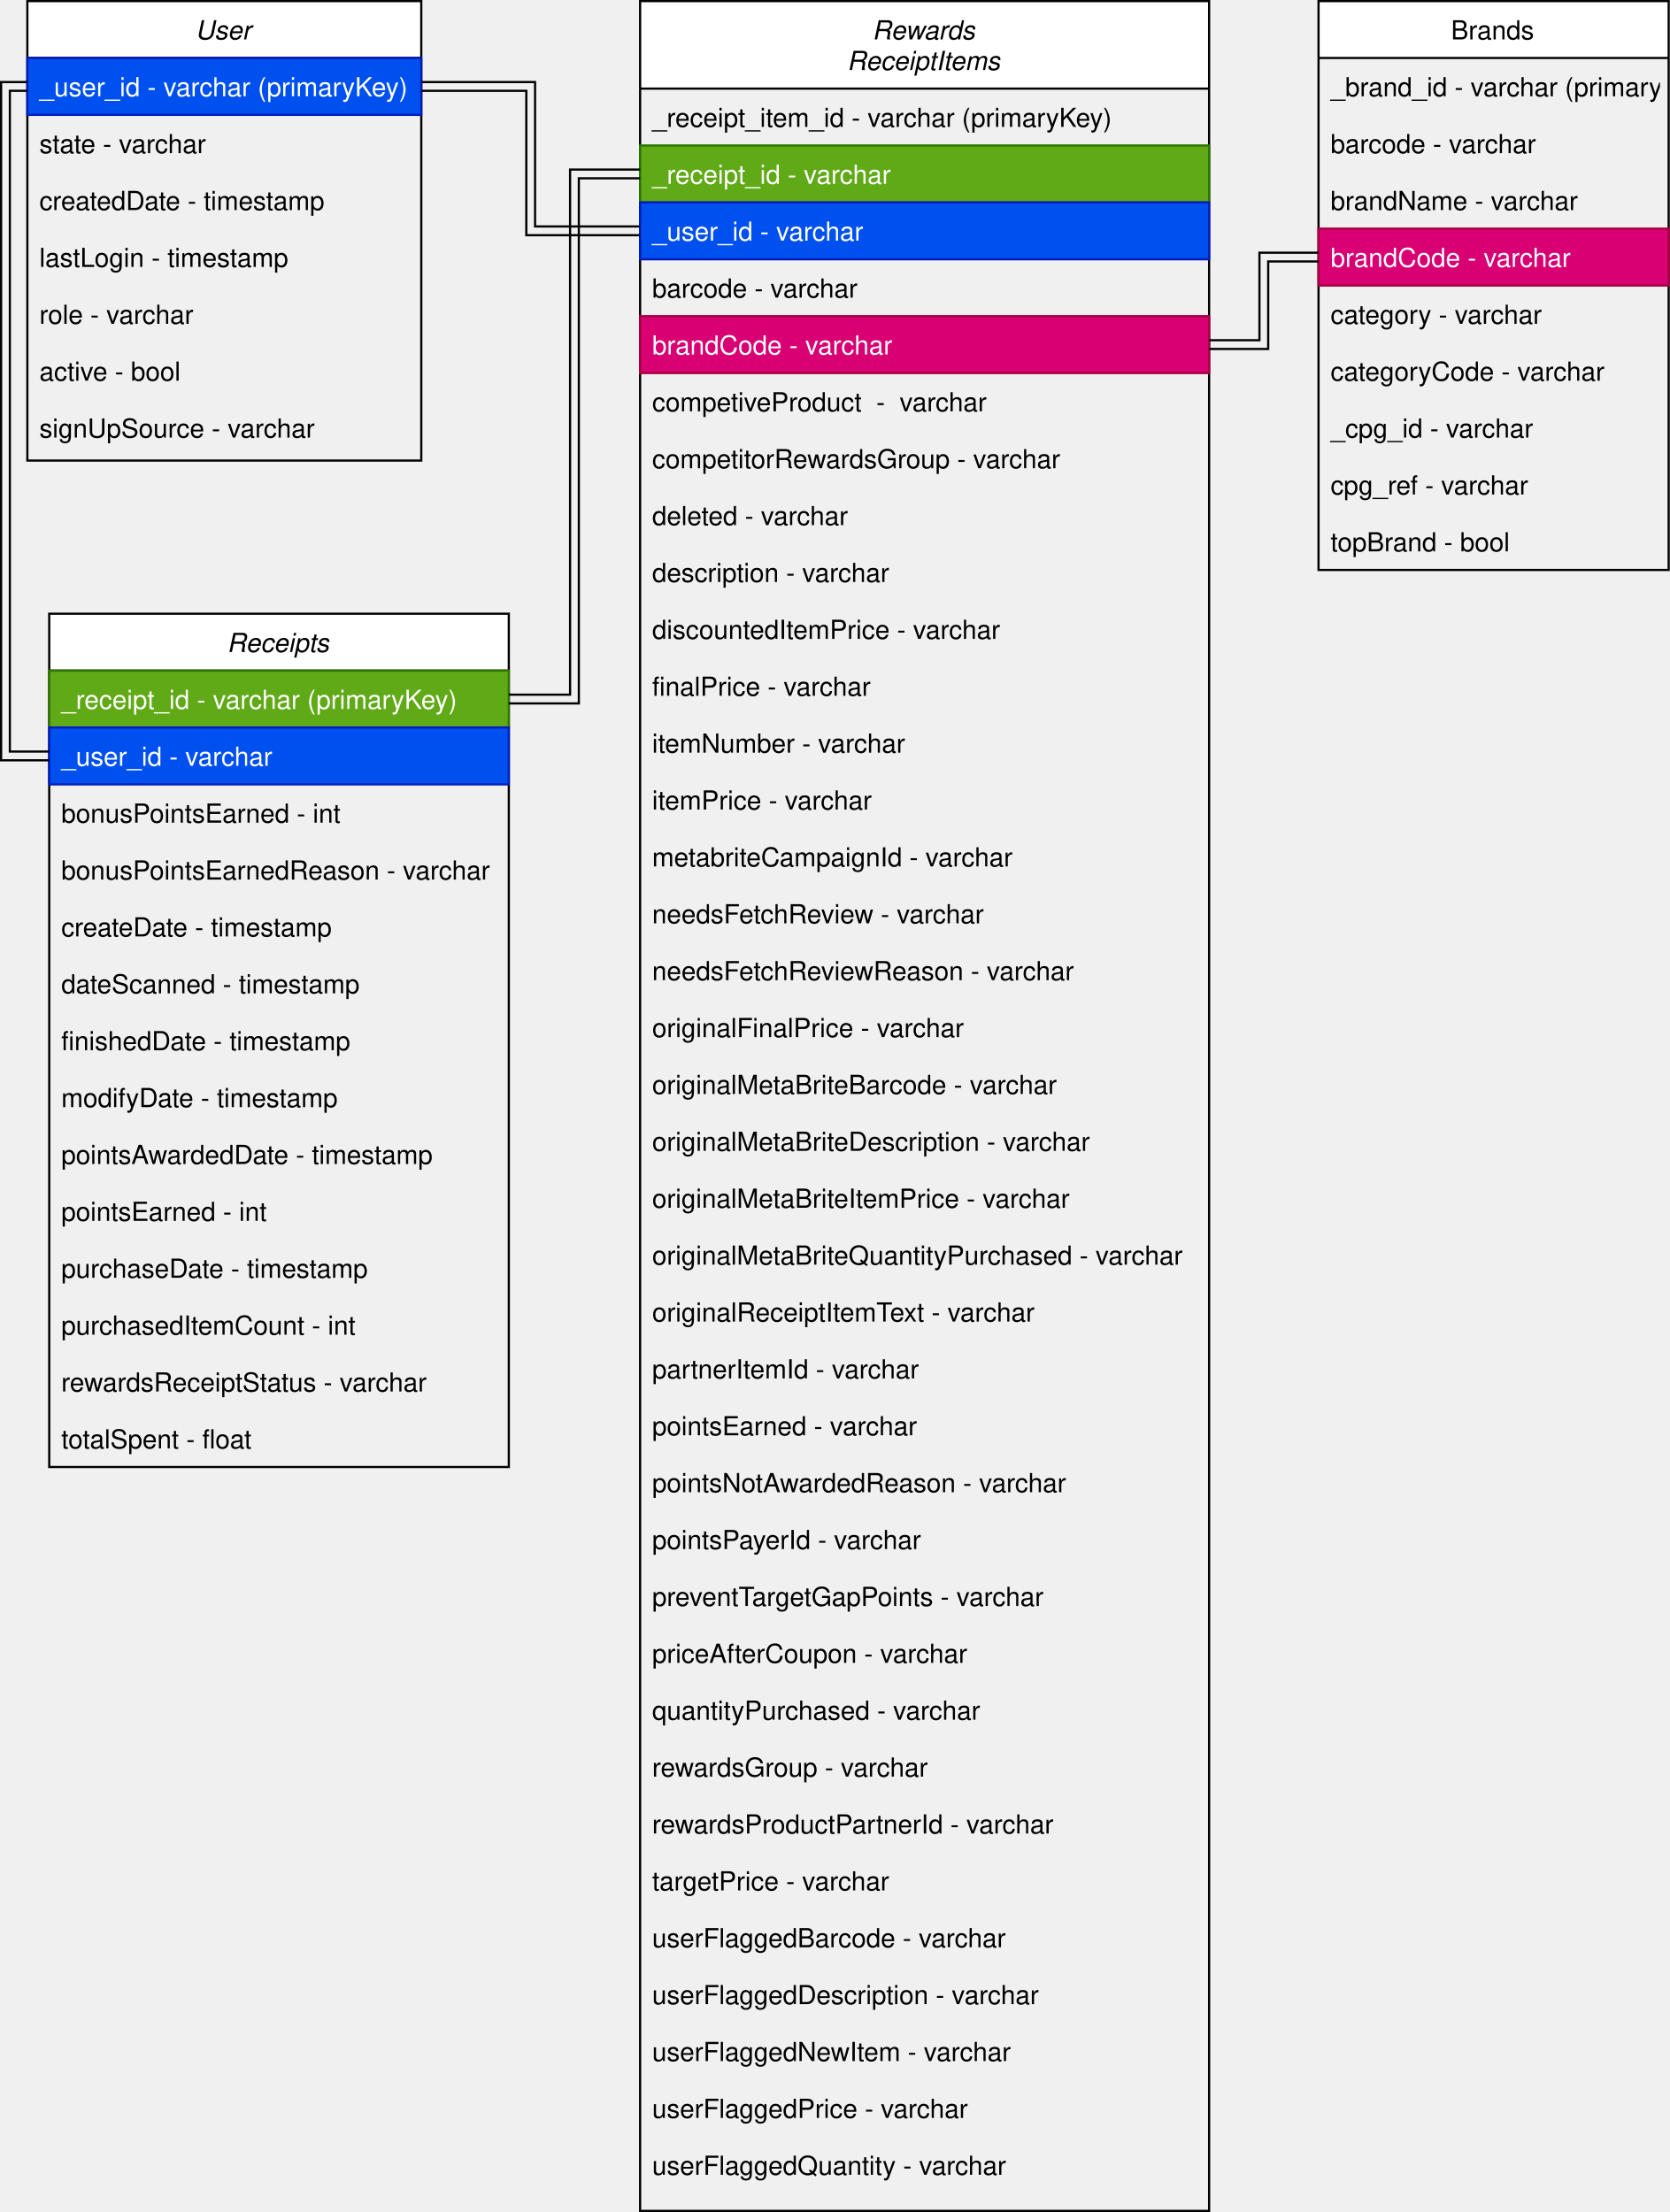
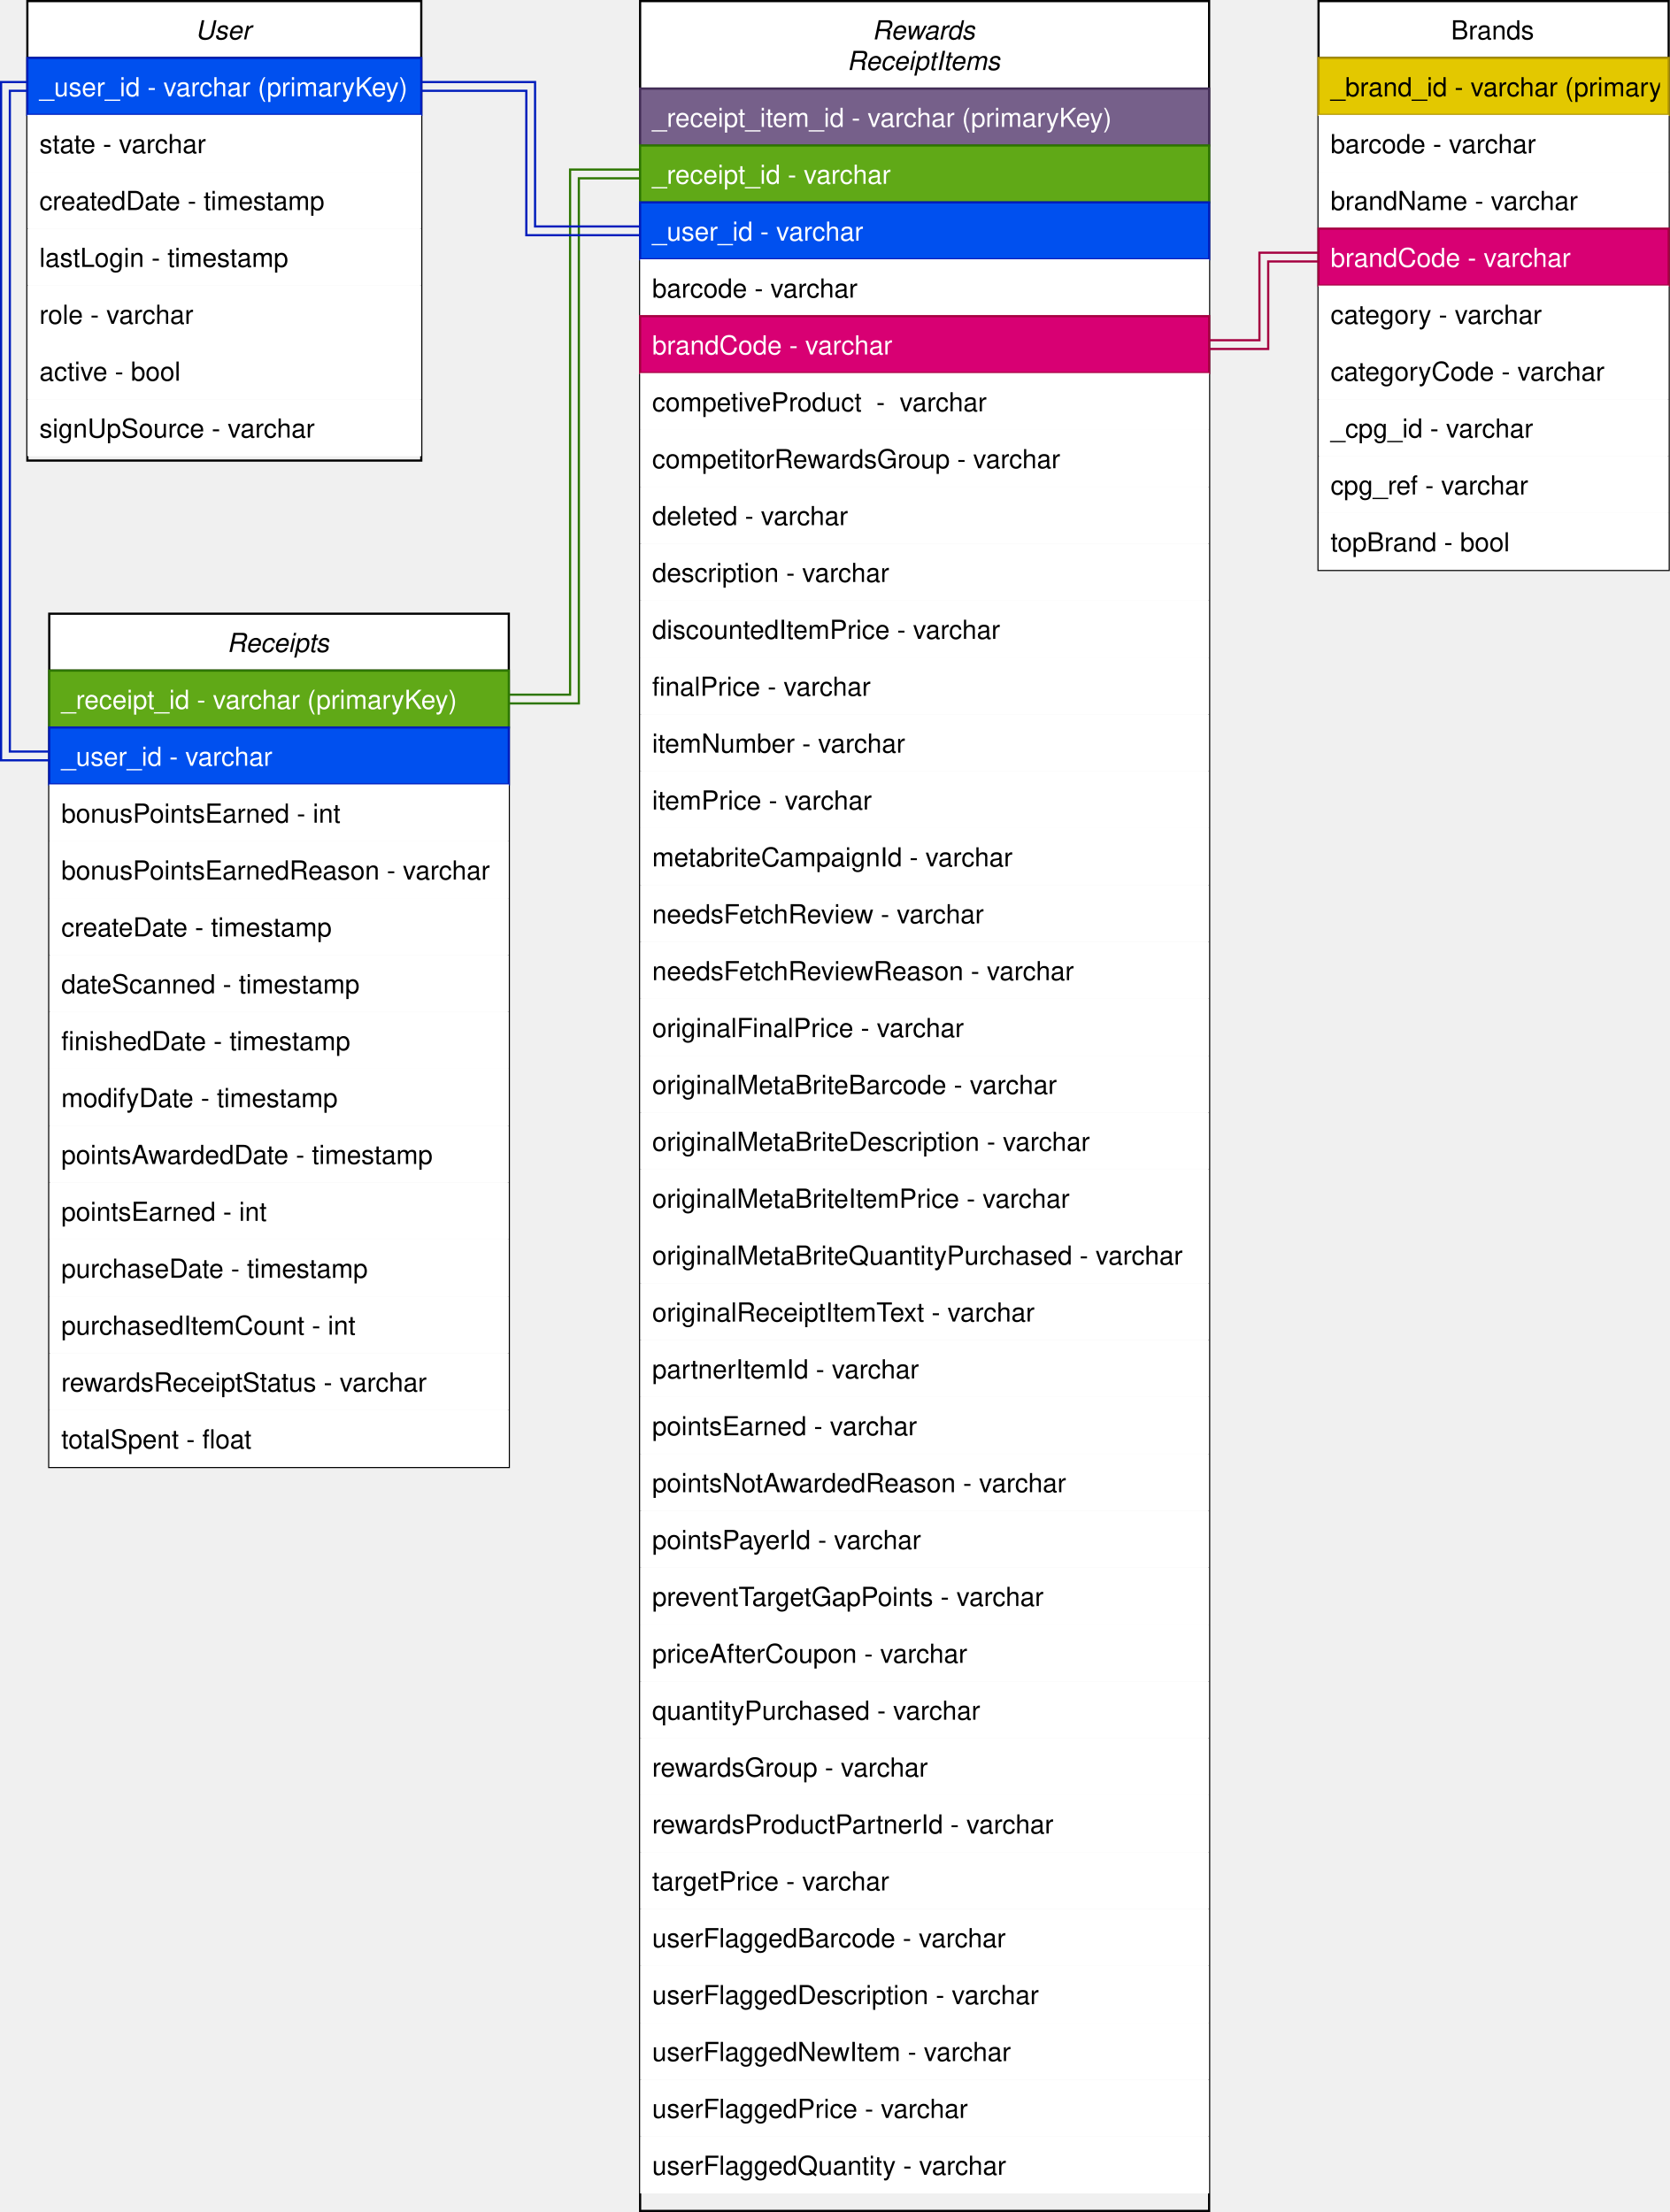
- <svg xmlns="http://www.w3.org/2000/svg" host="65bd71144e" version="1.1" width="763px" height="1011px" viewBox="-0.5 -0.5 763 1011" content="&lt;mxfile&gt;&lt;diagram id=&quot;C5RBs43oDa-KdzZeNtuy&quot; name=&quot;Page-1&quot;&gt;7Z1tc5s6Fsc/jWd2X3SHJz+9jJ0m7b1pJk3a2+6rjgIy1o1AXCHHcT/9SiBsHKkOdhDp2upkpkYIMPr9JY7OOcI9f5o8XVKQzT+RCOKe50RPPf+853nuwHH4f6JkJUscf1CWxBRFsmxTcId+wqqiLF2gCOZbFRkhmKFsuzAkaQpDtlUGKCXL7WozgrevmoEYKgV3IcBq6TcUsXlZOvKGm/IPEMXz6sqO1y/3JKCqLO8kn4OILGtF/vueP6WEsPJT8jSFWLRe1S7fPq6+4auHweUfn/N/wNfJn1+u/3pXnuxin0PWt0Bhyg4+9c+H2cWHv4K/v2c3F5+XzuXZ/R/v5CHOI8AL2V5fc0jl/bJV1Yj5EiUYpHxrMiMpu5N7eBNMAEZxyj+H/LvxI/3JI6QM8fY/kzsYyXhpOEc4ugIrshB3kDMQPlRbkzmh6Cc/LcB8l8sL+G7KpJS8wVaNO3EkL3Z4KYU5r3NTNYu7LroCOZN1QoIxyHJ0X3xhUSUBNEbphDBGkupEZJFGMJJba87FBqPkYa0ccXxDGBKaaA34VJOihHMJSQIZXfEqcu9Aslh3tHJzuRGtO5Jl85pg1xWB7Cjx+szri93yjgXSmDfB+mqe/+xygeZ6A931BtuXA5hjTwGDE9GIeV2C/EPtRjdFhTD3EKmriPTHgqv0Bz/Ic94Ve2g4B1y2zr8yijjg1Z9w9W9FxRwEqykWwxn7pV7zDIQoja+KOufBpuRWNoUoIvzYGS60MkdRBNNCSwwwUMpNCCgjKGVFW/Un/I+36NT5T7/X519oyrfdzTb/E9Upm5KUyw6gQl+Qa3kJhZ4nM4TxlGBCi9vxHafvwJnskrXyWfFvrd2tI9zzyVSr4Z2jw8saXm2L40XRDn6t2S317JCKr6iCDxsMPpfEkWlgx1A1ZwmWH03x7Xvd8dV+Y0+BHlLIqUfnG/QMJbytQJJZ+K3CH466gx8onDFvhivCn9yWslHKrhO8cR9XB3ZKsB3XjUL3m1qbLUBXx3AQMvRYEb7ns0OLt128/Q7tMtVazzmdr9kdWdDQdmOjnEdvbZ+56uA9oaCaFzZwKTjWpdCiS6H/sk9BP8c/yKfgB9uX80ea6w1/E5+CamH+uBdKPTmvQsPBaN2zX+UMaOJROmQwGig07zk9Eh3788YYPN1M3xQ8VzUZiq54DRLL70B+usm6MX7qQ7/gNz3+/vfMJRuNHGfo7+OSPes7TrCHTbi/ErQTelNSGCpKCPljPCbFFzpmIZjDp5uam8I3+iW+E+jL5hDqpt/GBmM1pPsjzGKNWWvxvWJWbQrfWO2BHB6FM0vvwFmI06UlpPo2eZMXHpBj9m6ag+d3aLtoXAK3MIQoY429VzYhpkXv1XDbm+SNVUNo/bSra8EfH5P3yu2rz3NayvLkXFXPZlsDB4zd4T6zLe98KDIadZpd9/7X+Le0emwlZqbaBb/KgTpu5q0mPe3PXOMWM8bc1Tg1SbrIb4rGfQ9oCiv4otWODXwbuDReMHO4VN+HguuW3x8pM1imXu/saDttG+x0fitz8DSejyKx7CTyylrBpfFTmcOlPg4jDuouBOlmULS89nVKmTNfVKfUDKUon59I4mYrwDRuKHPA1JBcQiI0W1lcr/A7mcOl+p3K5jhbAhrZTvYqh5M5amrcNLO2ffPpd4cGh6d6YbKFsN1zayE2Bjbq0uJQZ2MVsOgjg8mULES/sj1sBzC/Cmd0Akz1dlAonl65dMLf8bZa5Efu7WoFm9+h5eGrlj0jIiyRwXX/4u0HbA/Tohp0aG74qk1/W/awnji974oGkp1NDJG/VdSryJE6hajX8zCUJmfb00VAXeewheC/adjLV2c0m7AXF+fJxb5UvfnNtSXZatb4a7XUymijTm52xC2PDJbJQOX+2Acau9sYds26ChuofG2gcn/mY43pboy5Ojk+1dUX+4NyXY21boyUJqRsM/Vfnal/APVAY/gbo67JyidJBsWi6xtKokXIynB0bx2YPmIhtIJv2KUlpYlNl/gYoXIGd8nnLtmR9+BWwI27tIU0UWqIIVu79i2pHd5ir0MLJlC9WBHMQ8onK4ikltbLtIIOrZhAdWRFKA+FR7907t9QdPRvmmiF2rBDKyRQPTozlAJsYTX0FTsd2hyB6r0RXrfrRXIvXg9qYb0ES5ccbgyW6nNBdhRszkqX1G2Mleor4ecA95QTm4IkA7zFP1r7sAE1XW63MWrqDDqFMMovIAvnt/ARwaVF9iKyQJfRbQyZOmt+jqyWjW/B7QSny+02Ba6vPs0IRbEwFS829mLhpbLcXuCmy/E2xk217ytun/gTbiKecBMZFrD0mtDTJXwbo6cOlwq985pLxBJsQLCvywE3RlC1URSCG+eI5deEny4b3Ngr7FQfpMLv8wKkDLHVTZXKajk24qhLFTfWD1Wvf8Wxllz3RWCx8JrA06WNG+uEqhHDvz1LIRXQPtr+1izhSJc4bgyZGg3YWkVjiTUhpssZN0ZMs5imaI5rwuSCNTk1t+yasNMlkRtjp87Oy+a4ASs+SNru1gyZ7l1GxpBplhlS+Mi//hdAY8guQVa+o8Kya8Ju6HZpj2iWsYn529mMQToli8wOkg2pVeHnTqipaZb/2JnbQdgGXdol6syN1tPrLLEmxMYdWiN91faXxGRe642cvNnu1gjeyOvSUaKOkqwwSKyHsjmwoMs8E3V8FEt7LjCIYxjZ2M4+3IYdmiN9db5d42ajOvuyG3dpk6hxuRq7a7gUfknLrQm3sdelZaJGc2rc7BOuObV+hybJcCe1KvpmwTUCN+zQNBmOFQYwimH1hgp+q3MSkxTg95tS8YaHTOzFKH3oPX/9w9+LJKsO5xWpQCV/wlG8/gE+IfZdVhWf/ys+89Ytt86farvOV3IDg3uIJyB8iItLVWsLIzgDCyyafXvN4aZcrFG8AAnC4kwfIH6EQkdyh3xBhuv2thczbg6HaXRGaSGeEIM8R6EW8a73V+Tlj3eW2KU/sTTWpTwkQ9HoO8VBIQbFj71uKr3yJ2uC/wPyvI3p6nt1ArFRO0psbg4rto5MMb5GMdV77d9AMf03Uox7iGKck1SM/vdDNONO8GYqGh6goraGkT1FobzYqC5l85CqHy8wDolvUkJY/aVDFGTzTySCosb/AA==&lt;/diagram&gt;&lt;/mxfile&gt;">
+ <svg xmlns="http://www.w3.org/2000/svg" host="65bd71144e" version="1.1" width="763px" height="1011px" viewBox="-0.5 -0.5 763 1011" content="&lt;mxfile&gt;&lt;diagram id=&quot;C5RBs43oDa-KdzZeNtuy&quot; name=&quot;Page-1&quot;&gt;7Z1dc5s4G4Z/jWd2D/oOGGPsw9hu0u6mmTRpt32POgrItjaAWCHHcX/9SiAwjpTUBkS8sTqZjhGf1nVLPLr14Z4zjR4vCEiWn3AAw17fCh57zqzX77uux/7nCZs8wRuO8oQFQUGeZG8TbtFPKBItkbpCAUx3DqQYhxQlu4k+jmPo0500QAhe7x42x+HuXROwgFLCrQ9COfUbCugyTx31vW36B4gWy+LOVt/N90SgOFh8k3QJAryuJDnve86UYEzzT9HjFIY874p8+fZx8y28vB9e/PE5/Qd8nfz55eqvd/nFzg85pfwKBMa09qV/3s/PP/w1+Pt7cn3+eW1dnN398U6cYj2AcCXy62sKifi+dFNkYrpGUQhitjWZ45jeij0sCyYgRIuYffbZs7EznckDJBSx/D8TOyhOWKq/RGFwCTZ4xb9BSoF/X2xNlpign+yyIGS7bJbAdhMqpNQf7hxxy89kyRZLJTBlx1wX2WKXSZcgpeIYH4chSFJ0lz0wPyQCZIHiCaYUR8WF8CoOYCC2Ss7ZBiX4vlQOP39PGAIazw34WJGigHMBcQQp2bBDxN6hYLHZLT/rrWjtkUhbVgRbHghEQVmUVy5vdsMKFogXLAvKu/WdJ7cbKO43VN1vuHs7EDLsMaBwwjMxrUqQfah80W1SJswDRGpLIv2xYir9wU7qW++yPcRfAiZb67eEIAZ48yfc/C6pmIGgFcWGcE6f1WuaAB/Fi8vsmNlgm3IjsoInYXbuPMy0skRBAONMSxRQkMuNCyjBKKZZXrkT9sdydGr9z+257IGmbNvebrM/fjihUxwz2QGU6QsyLa8h1/NkjsJwikNMsq/jWJZrwbkokpX0efav1O7OGfZsMlVq+MXa4dca3uyK45eiHT6v2R31vCAVR1IFqzYofCqJN6aBF6qqJY1C8bGqlADOwSos9FNU3SkOeUZqU4Lb704JyifuS/LwCWT6CGZbkVAUsVwFUWJk8koy8UbdyWQgKSJkGXaJWTRg9HAkerCtwSvXG/JrheDQvFWORB7OvlFxC/KQ3yDAp+ih0MIda8UaIbyWENwOI025/ZEyjl+TW7wivqkajkQRo9eOOG351TEhoGgT72GnWMZOadFOcX/tp6j9jVp+ijPYvZ0zUtzPOxI/RY6Ef9xxpZ66owIdf2RZsqNiZf9UjsrEGrvZnj2rtbKOaGSp7OPL1anWhpIu7pgOcPDW33Hqt5c2pCpvRBdSWw5esqJ+BSJDtVWqKitDG1U51MioTk+rrLIKOGAVtufIVfbzJvgZq7AHWqtspYmhSwqepASfBQ8LnD3QqQihg+KttB50QR09C/XESngXYFVWgraKW+5w/+EnC0XgbaA2gqpyA3RBHcullSElcG6YttoSsrqMsGT3l4HI/Jy37P92jdTpMFJS2B430IcooXs7dCc54KmJt9uOl+ftemv9sRyKlW/Wqmqc8Vvy8mxXjh1ILuBTN+6GFhjb3iGtwP7MGz5j3JX1RBOPTqnHVnol5WjjudFwb5t5q8PfDmeuMPG0MbcVxiyOV+l1lrnvAYlhAZ/n2lsGf+gL6HCwCh9PH1jZvZHA3rCcwPkIpWm/d3YSxVs/ZZVHpw+zws/JBiOexFjEjsEqfDp9YOWXccCQ3vog3lbJhmxLZBVGnb4wSzbq5ihG6fJEBhB3jFZh1+lDK3eJRjhA840B2zpYlWenD6zs2eUZd7YGJDAFVwdfhYGnj6/c652YFpAGqMMOQ6i+7GolK97CSU10rAHtqMsYSm7dFmiDjxRGU7ziZdWU2lbQOkWXVSdoZUeKQP6WTUWXyi3L1VV6Qo5kB4CdDmMpR27/UMy7oxJYllmW08CU2oZQhx0GUI7c8rnJS22PX96xeVaKAswr6KPqF83G7B1Tv6iMv53ezqfdj4qZC31VH7lt1VsK4ki7Ox25Nbft7mTiPPU+T284tEagd0D/18Dpz1xPqVxnf5UKlSjWC1GqspV6S274vdDz/baxt9rVfTj2oaL9oA27Yp6S6epu2tV9OPOxomGhjblsB5g5SM3w2bai3aCNn2KogpmZ0nhmSg3qA0XDQht1xSwUHCWQL5dwTXCw8mk+eKFXDmM4ESG0XJS9LqMuxaiFHCrFRLQbL1iLKTmhct0yznGX0ZRirAIMIS07Tgy/Q/mVPY5d8BvIjlwAU5+wRhDCsWFYl+Ggw+hoIBtwAUp93g+Sd4lcE/TmV5TRyNLrMOYZyP7UHMUgNAibIGQt1w4Ryr4SdxavVtEdXwTZIKyHUDUdQhtC2SNCph5tSlA1uUEbQdnxYdcAd4RxnIIoAYzDRxOj1mapms+gjaXsA8QQBuk5pP7yBj4guDYga4IcqGYsaAMpt/2fgqzMSzE4a+BUzVPQhdOV35KYoAUPV8+3MWvmyxmatWiq5iZooym3PAqan9ibc8LfnBPRaWKY1meqmpSgjalc4UpMZxW7x3CtzdVVzUnQxlWOiCSuW+PHUK1PVTUTQdtCmbIXK1H9vAIxRXRzXQx5NnQb0FVNSdBWZuWekoJuZXDkFw7LIK2PVDUVQVuBlUMm9vQ0hoSj/GjKZpMhYaqJB9pAyj0oO3PADMf6HFXzC7RxVEz7yjLpClMxXVMYDIZofaKqyQXaiMoeQ55J12DDqllTNJuAVK14pg2kYpotgQ/s8b8AsoD0AiT5+jSGaH2int1l9KOYiMnbm2dzCskUrxJTzTZiWQwF6ISlPMD2H9PSbBHmsMsoSG5pkurASsOxPsdxh7GPK7dKBEcx+vlaNDZN0WyAdNTv0gSS61mahT/GqW2KcdDl+CC5huVTyM5DsFjAwPSSNafpdRj8uLJrUKFp+sfaITruMgKS+z0rRK/gmvuzhmaTyZtdxkFyv1iFpnlzNmXpdhgAeS+yLHo3Dc4GOL0OAyFvLJGBwQIWK7iwDFjiBY5B+H6byldASfjeEMX3vafLo/y9ipJySRxGngMUPwnMl0eBj4h+F4fyz//nn1me51uzx8qu2UZshOAOhhPg3y+yWymW4cExPQcRCvkZH2D4ALmKxA6xUIxt93Yn3W5Ph3FwRkgmHT8EaYr8J4Cr83YPmZ/70sovaf4z0bkghLeaNyWEcARdjuNF2RAYguwHyLcHNfyZscF/QBMsj8nme3EBvlE5i29uT8u2jklL5WIdhyzKsa+WHIWWit8IeQUtua+kJbuOlqz/npbKRUAOWexjXy2pf89JUVcNXk1fXg19tVX1HCgXaRmxqsiPEWvxozLasbJNgjGtLgpGQLL8hAPIj/gX&lt;/diagram&gt;&lt;/mxfile&gt;">
  <defs>
    <clipPath id="mx-clip-16-31-172-26-0">
      <rect x="16" y="31" width="172" height="26" />
    </clipPath>
    <clipPath id="mx-clip-16-57-172-26-0">
      <rect x="16" y="57" width="172" height="26" />
    </clipPath>
    <clipPath id="mx-clip-16-83-172-26-0">
      <rect x="16" y="83" width="172" height="26" />
    </clipPath>
    <clipPath id="mx-clip-16-109-172-26-0">
      <rect x="16" y="109" width="172" height="26" />
    </clipPath>
    <clipPath id="mx-clip-16-135-172-26-0">
      <rect x="16" y="135" width="172" height="26" />
    </clipPath>
    <clipPath id="mx-clip-16-161-172-26-0">
      <rect x="16" y="161" width="172" height="26" />
    </clipPath>
    <clipPath id="mx-clip-16-187-172-26-0">
      <rect x="16" y="187" width="172" height="26" />
    </clipPath>
    <clipPath id="mx-clip-606-31-152-26-0">
      <rect x="606" y="31" width="152" height="26" />
    </clipPath>
    <clipPath id="mx-clip-606-57-152-26-0">
      <rect x="606" y="57" width="152" height="26" />
    </clipPath>
    <clipPath id="mx-clip-606-83-152-26-0">
      <rect x="606" y="83" width="152" height="26" />
    </clipPath>
    <clipPath id="mx-clip-606-109-152-26-0">
      <rect x="606" y="109" width="152" height="26" />
    </clipPath>
    <clipPath id="mx-clip-606-135-152-26-0">
      <rect x="606" y="135" width="152" height="26" />
    </clipPath>
    <clipPath id="mx-clip-606-161-152-26-0">
      <rect x="606" y="161" width="152" height="26" />
    </clipPath>
    <clipPath id="mx-clip-606-187-152-26-0">
      <rect x="606" y="187" width="152" height="26" />
    </clipPath>
    <clipPath id="mx-clip-606-213-152-26-0">
      <rect x="606" y="213" width="152" height="26" />
    </clipPath>
    <clipPath id="mx-clip-606-239-152-26-0">
      <rect x="606" y="239" width="152" height="26" />
    </clipPath>
    <clipPath id="mx-clip-26-311-202-26-0">
      <rect x="26" y="311" width="202" height="26" />
    </clipPath>
    <clipPath id="mx-clip-26-337-202-26-0">
      <rect x="26" y="337" width="202" height="26" />
    </clipPath>
    <clipPath id="mx-clip-26-363-202-26-0">
      <rect x="26" y="363" width="202" height="26" />
    </clipPath>
    <clipPath id="mx-clip-26-389-202-26-0">
      <rect x="26" y="389" width="202" height="26" />
    </clipPath>
    <clipPath id="mx-clip-26-415-202-26-0">
      <rect x="26" y="415" width="202" height="26" />
    </clipPath>
    <clipPath id="mx-clip-26-441-202-26-0">
      <rect x="26" y="441" width="202" height="26" />
    </clipPath>
    <clipPath id="mx-clip-26-467-202-26-0">
      <rect x="26" y="467" width="202" height="26" />
    </clipPath>
    <clipPath id="mx-clip-26-493-202-26-0">
      <rect x="26" y="493" width="202" height="26" />
    </clipPath>
    <clipPath id="mx-clip-26-519-202-26-0">
      <rect x="26" y="519" width="202" height="26" />
    </clipPath>
    <clipPath id="mx-clip-26-545-202-26-0">
      <rect x="26" y="545" width="202" height="26" />
    </clipPath>
    <clipPath id="mx-clip-26-571-202-26-0">
      <rect x="26" y="571" width="202" height="26" />
    </clipPath>
    <clipPath id="mx-clip-26-597-202-26-0">
      <rect x="26" y="597" width="202" height="26" />
    </clipPath>
    <clipPath id="mx-clip-26-623-202-26-0">
      <rect x="26" y="623" width="202" height="26" />
    </clipPath>
    <clipPath id="mx-clip-26-649-202-26-0">
      <rect x="26" y="649" width="202" height="26" />
    </clipPath>
    <clipPath id="mx-clip-296-45-252-26-0">
      <rect x="296" y="45" width="252" height="26" />
    </clipPath>
    <clipPath id="mx-clip-296-71-252-26-0">
      <rect x="296" y="71" width="252" height="26" />
    </clipPath>
    <clipPath id="mx-clip-296-97-252-26-0">
      <rect x="296" y="97" width="252" height="26" />
    </clipPath>
    <clipPath id="mx-clip-296-123-252-26-0">
      <rect x="296" y="123" width="252" height="26" />
    </clipPath>
    <clipPath id="mx-clip-296-149-252-26-0">
      <rect x="296" y="149" width="252" height="26" />
    </clipPath>
    <clipPath id="mx-clip-296-175-252-26-0">
      <rect x="296" y="175" width="252" height="26" />
    </clipPath>
    <clipPath id="mx-clip-296-201-252-26-0">
      <rect x="296" y="201" width="252" height="26" />
    </clipPath>
    <clipPath id="mx-clip-296-227-252-26-0">
      <rect x="296" y="227" width="252" height="26" />
    </clipPath>
    <clipPath id="mx-clip-296-253-252-26-0">
      <rect x="296" y="253" width="252" height="26" />
    </clipPath>
    <clipPath id="mx-clip-296-279-252-26-0">
      <rect x="296" y="279" width="252" height="26" />
    </clipPath>
    <clipPath id="mx-clip-296-305-252-26-0">
      <rect x="296" y="305" width="252" height="26" />
    </clipPath>
    <clipPath id="mx-clip-296-331-252-26-0">
      <rect x="296" y="331" width="252" height="26" />
    </clipPath>
    <clipPath id="mx-clip-296-357-252-26-0">
      <rect x="296" y="357" width="252" height="26" />
    </clipPath>
    <clipPath id="mx-clip-296-383-252-26-0">
      <rect x="296" y="383" width="252" height="26" />
    </clipPath>
    <clipPath id="mx-clip-296-409-252-26-0">
      <rect x="296" y="409" width="252" height="26" />
    </clipPath>
    <clipPath id="mx-clip-296-435-252-26-0">
      <rect x="296" y="435" width="252" height="26" />
    </clipPath>
    <clipPath id="mx-clip-296-461-252-26-0">
      <rect x="296" y="461" width="252" height="26" />
    </clipPath>
    <clipPath id="mx-clip-296-487-252-26-0">
      <rect x="296" y="487" width="252" height="26" />
    </clipPath>
    <clipPath id="mx-clip-296-513-252-26-0">
      <rect x="296" y="513" width="252" height="26" />
    </clipPath>
    <clipPath id="mx-clip-296-539-252-26-0">
      <rect x="296" y="539" width="252" height="26" />
    </clipPath>
    <clipPath id="mx-clip-296-565-252-26-0">
      <rect x="296" y="565" width="252" height="26" />
    </clipPath>
    <clipPath id="mx-clip-296-591-252-26-0">
      <rect x="296" y="591" width="252" height="26" />
    </clipPath>
    <clipPath id="mx-clip-296-617-252-26-0">
      <rect x="296" y="617" width="252" height="26" />
    </clipPath>
    <clipPath id="mx-clip-296-643-252-26-0">
      <rect x="296" y="643" width="252" height="26" />
    </clipPath>
    <clipPath id="mx-clip-296-669-252-26-0">
      <rect x="296" y="669" width="252" height="26" />
    </clipPath>
    <clipPath id="mx-clip-296-695-252-26-0">
      <rect x="296" y="695" width="252" height="26" />
    </clipPath>
    <clipPath id="mx-clip-296-721-252-26-0">
      <rect x="296" y="721" width="252" height="26" />
    </clipPath>
    <clipPath id="mx-clip-296-747-252-26-0">
      <rect x="296" y="747" width="252" height="26" />
    </clipPath>
    <clipPath id="mx-clip-296-773-252-26-0">
      <rect x="296" y="773" width="252" height="26" />
    </clipPath>
    <clipPath id="mx-clip-296-799-252-26-0">
      <rect x="296" y="799" width="252" height="26" />
    </clipPath>
    <clipPath id="mx-clip-296-825-252-26-0">
      <rect x="296" y="825" width="252" height="26" />
    </clipPath>
    <clipPath id="mx-clip-296-851-252-26-0">
      <rect x="296" y="851" width="252" height="26" />
    </clipPath>
    <clipPath id="mx-clip-296-877-252-26-0">
      <rect x="296" y="877" width="252" height="26" />
    </clipPath>
    <clipPath id="mx-clip-296-903-252-26-0">
      <rect x="296" y="903" width="252" height="26" />
    </clipPath>
    <clipPath id="mx-clip-296-929-252-26-0">
      <rect x="296" y="929" width="252" height="26" />
    </clipPath>
    <clipPath id="mx-clip-296-955-252-26-0">
      <rect x="296" y="955" width="252" height="26" />
    </clipPath>
    <clipPath id="mx-clip-296-981-252-26-0">
      <rect x="296" y="981" width="252" height="26" />
    </clipPath>
  </defs>
  <g>
    <path d="M 12 26 L 12 0 L 192 0 L 192 26" fill="rgb(255, 255, 255)" stroke="rgb(0, 0, 0)" stroke-miterlimit="10" pointer-events="all" />
    <path d="M 12 26 L 12 210 L 192 210 L 192 26" fill="none" stroke="rgb(0, 0, 0)" stroke-miterlimit="10" pointer-events="none" />
    <path d="M 12 26 L 192 26" fill="none" stroke="rgb(0, 0, 0)" stroke-miterlimit="10" pointer-events="none" />
    <g fill="rgb(0, 0, 0)" font-family="Helvetica" font-style="italic" pointer-events="none" text-anchor="middle" font-size="12px">
      <text x="101.5" y="17.5">
                User
            </text>
    </g>
    <rect x="12" y="26" width="180" height="26" fill="#0050ef" stroke="#001dbc" pointer-events="none" />
    <g fill="#ffffff" font-family="Helvetica" pointer-events="none" clip-path="url(#mx-clip-16-31-172-26-0)" font-size="12px">
      <text x="17.5" y="43.5">
                _user_id - varchar (primaryKey)
            </text>
    </g>
+     <rect x="12" y="52" width="180" height="26" fill="rgb(255, 255, 255)" stroke="none" pointer-events="none" />
    <g fill="rgb(0, 0, 0)" font-family="Helvetica" pointer-events="none" clip-path="url(#mx-clip-16-57-172-26-0)" font-size="12px">
      <text x="17.5" y="69.5">
                state - varchar
            </text>
    </g>
+     <rect x="12" y="78" width="180" height="26" fill="rgb(255, 255, 255)" stroke="none" pointer-events="none" />
    <g fill="rgb(0, 0, 0)" font-family="Helvetica" pointer-events="none" clip-path="url(#mx-clip-16-83-172-26-0)" font-size="12px">
      <text x="17.5" y="95.5">
                createdDate - timestamp
            </text>
    </g>
+     <rect x="12" y="104" width="180" height="26" fill="rgb(255, 255, 255)" stroke="none" pointer-events="none" />
    <g fill="rgb(0, 0, 0)" font-family="Helvetica" pointer-events="none" clip-path="url(#mx-clip-16-109-172-26-0)" font-size="12px">
      <text x="17.5" y="121.5">
                lastLogin - timestamp
            </text>
    </g>
+     <rect x="12" y="130" width="180" height="26" fill="rgb(255, 255, 255)" stroke="none" pointer-events="none" />
    <g fill="rgb(0, 0, 0)" font-family="Helvetica" pointer-events="none" clip-path="url(#mx-clip-16-135-172-26-0)" font-size="12px">
      <text x="17.5" y="147.5">
                role - varchar
            </text>
    </g>
+     <rect x="12" y="156" width="180" height="26" fill="rgb(255, 255, 255)" stroke="none" pointer-events="none" />
    <g fill="rgb(0, 0, 0)" font-family="Helvetica" pointer-events="none" clip-path="url(#mx-clip-16-161-172-26-0)" font-size="12px">
      <text x="17.5" y="173.5">
                active - bool
            </text>
    </g>
+     <rect x="12" y="182" width="180" height="26" fill="rgb(255, 255, 255)" stroke="none" pointer-events="none" />
    <g fill="rgb(0, 0, 0)" font-family="Helvetica" pointer-events="none" clip-path="url(#mx-clip-16-187-172-26-0)" font-size="12px">
      <text x="17.5" y="199.5">
                signUpSource - varchar
            </text>
    </g>
    <path d="M 602 26 L 602 0 L 762 0 L 762 26" fill="rgb(255, 255, 255)" stroke="rgb(0, 0, 0)" stroke-miterlimit="10" pointer-events="none" />
    <path d="M 602 26 L 602 260 L 762 260 L 762 26" fill="none" stroke="rgb(0, 0, 0)" stroke-miterlimit="10" pointer-events="none" />
    <path d="M 602 26 L 762 26" fill="none" stroke="rgb(0, 0, 0)" stroke-miterlimit="10" pointer-events="none" />
    <g fill="rgb(0, 0, 0)" font-family="Helvetica" pointer-events="none" text-anchor="middle" font-size="12px">
      <text x="681.5" y="17.5">
                Brands
            </text>
    </g>
-     <g fill="rgb(0, 0, 0)" font-family="Helvetica" pointer-events="none" clip-path="url(#mx-clip-606-31-152-26-0)" font-size="12px">
+     <rect x="602" y="26" width="160" height="26" fill="#e3c800" stroke="#b09500" pointer-events="none" />
+     <g fill="#000000" font-family="Helvetica" pointer-events="none" clip-path="url(#mx-clip-606-31-152-26-0)" font-size="12px">
      <text x="607.5" y="43.5">
                _brand_id - varchar (primaryKey)
            </text>
    </g>
+     <rect x="602" y="52" width="160" height="26" fill="rgb(255, 255, 255)" stroke="none" pointer-events="none" />
    <g fill="rgb(0, 0, 0)" font-family="Helvetica" pointer-events="none" clip-path="url(#mx-clip-606-57-152-26-0)" font-size="12px">
      <text x="607.5" y="69.5">
                barcode - varchar
            </text>
    </g>
+     <rect x="602" y="78" width="160" height="26" fill="rgb(255, 255, 255)" stroke="none" pointer-events="none" />
    <g fill="rgb(0, 0, 0)" font-family="Helvetica" pointer-events="none" clip-path="url(#mx-clip-606-83-152-26-0)" font-size="12px">
      <text x="607.5" y="95.5">
                brandName - varchar
            </text>
    </g>
    <rect x="602" y="104" width="160" height="26" fill="#d80073" stroke="#a50040" pointer-events="none" />
    <g fill="#ffffff" font-family="Helvetica" pointer-events="none" clip-path="url(#mx-clip-606-109-152-26-0)" font-size="12px">
      <text x="607.5" y="121.5">
                brandCode - varchar
            </text>
    </g>
+     <rect x="602" y="130" width="160" height="26" fill="rgb(255, 255, 255)" stroke="none" pointer-events="none" />
    <g fill="rgb(0, 0, 0)" font-family="Helvetica" pointer-events="none" clip-path="url(#mx-clip-606-135-152-26-0)" font-size="12px">
      <text x="607.5" y="147.5">
                category - varchar
            </text>
    </g>
+     <rect x="602" y="156" width="160" height="26" fill="rgb(255, 255, 255)" stroke="none" pointer-events="none" />
    <g fill="rgb(0, 0, 0)" font-family="Helvetica" pointer-events="none" clip-path="url(#mx-clip-606-161-152-26-0)" font-size="12px">
      <text x="607.5" y="173.5">
                categoryCode - varchar
            </text>
    </g>
+     <rect x="602" y="182" width="160" height="26" fill="rgb(255, 255, 255)" stroke="none" pointer-events="none" />
    <g fill="rgb(0, 0, 0)" font-family="Helvetica" pointer-events="none" clip-path="url(#mx-clip-606-187-152-26-0)" font-size="12px">
      <text x="607.5" y="199.5">
                _cpg_id - varchar
            </text>
    </g>
+     <rect x="602" y="208" width="160" height="26" fill="rgb(255, 255, 255)" stroke="none" pointer-events="none" />
    <g fill="rgb(0, 0, 0)" font-family="Helvetica" pointer-events="none" clip-path="url(#mx-clip-606-213-152-26-0)" font-size="12px">
      <text x="607.5" y="225.5">
                cpg_ref - varchar
            </text>
    </g>
+     <rect x="602" y="234" width="160" height="26" fill="rgb(255, 255, 255)" stroke="none" pointer-events="none" />
    <g fill="rgb(0, 0, 0)" font-family="Helvetica" pointer-events="none" clip-path="url(#mx-clip-606-239-152-26-0)" font-size="12px">
      <text x="607.5" y="251.5">
                topBrand - bool
            </text>
    </g>
    <path d="M 22 306 L 22 280 L 232 280 L 232 306" fill="rgb(255, 255, 255)" stroke="rgb(0, 0, 0)" stroke-miterlimit="10" pointer-events="none" />
    <path d="M 22 306 L 22 670 L 232 670 L 232 306" fill="none" stroke="rgb(0, 0, 0)" stroke-miterlimit="10" pointer-events="none" />
    <path d="M 22 306 L 232 306" fill="none" stroke="rgb(0, 0, 0)" stroke-miterlimit="10" pointer-events="none" />
    <g fill="rgb(0, 0, 0)" font-family="Helvetica" font-style="italic" pointer-events="none" text-anchor="middle" font-size="12px">
      <text x="126.5" y="297.5">
                Receipts
            </text>
    </g>
    <rect x="22" y="306" width="210" height="26" fill="#60a917" stroke="#2d7600" pointer-events="none" />
    <g fill="#ffffff" font-family="Helvetica" pointer-events="none" clip-path="url(#mx-clip-26-311-202-26-0)" font-size="12px">
      <text x="27.5" y="323.5">
                _receipt_id - varchar (primaryKey)
            </text>
    </g>
    <rect x="22" y="332" width="210" height="26" fill="#0050ef" stroke="#001dbc" pointer-events="none" />
    <g fill="#ffffff" font-family="Helvetica" pointer-events="none" clip-path="url(#mx-clip-26-337-202-26-0)" font-size="12px">
      <text x="27.5" y="349.5">
                _user_id - varchar
            </text>
    </g>
+     <rect x="22" y="358" width="210" height="26" fill="rgb(255, 255, 255)" stroke="none" pointer-events="none" />
    <g fill="rgb(0, 0, 0)" font-family="Helvetica" pointer-events="none" clip-path="url(#mx-clip-26-363-202-26-0)" font-size="12px">
      <text x="27.5" y="375.5">
                bonusPointsEarned - int
            </text>
    </g>
+     <rect x="22" y="384" width="210" height="26" fill="rgb(255, 255, 255)" stroke="none" pointer-events="none" />
    <g fill="rgb(0, 0, 0)" font-family="Helvetica" pointer-events="none" clip-path="url(#mx-clip-26-389-202-26-0)" font-size="12px">
      <text x="27.5" y="401.5">
                bonusPointsEarnedReason - varchar
            </text>
    </g>
+     <rect x="22" y="410" width="210" height="26" fill="rgb(255, 255, 255)" stroke="none" pointer-events="none" />
    <g fill="rgb(0, 0, 0)" font-family="Helvetica" pointer-events="none" clip-path="url(#mx-clip-26-415-202-26-0)" font-size="12px">
      <text x="27.5" y="427.5">
                createDate - timestamp
            </text>
    </g>
+     <rect x="22" y="436" width="210" height="26" fill="rgb(255, 255, 255)" stroke="none" pointer-events="none" />
    <g fill="rgb(0, 0, 0)" font-family="Helvetica" pointer-events="none" clip-path="url(#mx-clip-26-441-202-26-0)" font-size="12px">
      <text x="27.5" y="453.5">
                dateScanned - timestamp
            </text>
    </g>
+     <rect x="22" y="462" width="210" height="26" fill="rgb(255, 255, 255)" stroke="none" pointer-events="none" />
    <g fill="rgb(0, 0, 0)" font-family="Helvetica" pointer-events="none" clip-path="url(#mx-clip-26-467-202-26-0)" font-size="12px">
      <text x="27.5" y="479.5">
                finishedDate - timestamp
            </text>
    </g>
+     <rect x="22" y="488" width="210" height="26" fill="rgb(255, 255, 255)" stroke="none" pointer-events="none" />
    <g fill="rgb(0, 0, 0)" font-family="Helvetica" pointer-events="none" clip-path="url(#mx-clip-26-493-202-26-0)" font-size="12px">
      <text x="27.5" y="505.5">
                modifyDate - timestamp
            </text>
    </g>
+     <rect x="22" y="514" width="210" height="26" fill="rgb(255, 255, 255)" stroke="none" pointer-events="none" />
    <g fill="rgb(0, 0, 0)" font-family="Helvetica" pointer-events="none" clip-path="url(#mx-clip-26-519-202-26-0)" font-size="12px">
      <text x="27.5" y="531.5">
                pointsAwardedDate - timestamp
            </text>
    </g>
+     <rect x="22" y="540" width="210" height="26" fill="rgb(255, 255, 255)" stroke="none" pointer-events="none" />
    <g fill="rgb(0, 0, 0)" font-family="Helvetica" pointer-events="none" clip-path="url(#mx-clip-26-545-202-26-0)" font-size="12px">
      <text x="27.5" y="557.5">
                pointsEarned - int
            </text>
    </g>
+     <rect x="22" y="566" width="210" height="26" fill="rgb(255, 255, 255)" stroke="none" pointer-events="none" />
    <g fill="rgb(0, 0, 0)" font-family="Helvetica" pointer-events="none" clip-path="url(#mx-clip-26-571-202-26-0)" font-size="12px">
      <text x="27.5" y="583.5">
                purchaseDate - timestamp
            </text>
    </g>
+     <rect x="22" y="592" width="210" height="26" fill="rgb(255, 255, 255)" stroke="none" pointer-events="none" />
    <g fill="rgb(0, 0, 0)" font-family="Helvetica" pointer-events="none" clip-path="url(#mx-clip-26-597-202-26-0)" font-size="12px">
      <text x="27.5" y="609.5">
                purchasedItemCount - int
            </text>
    </g>
+     <rect x="22" y="618" width="210" height="26" fill="rgb(255, 255, 255)" stroke="none" pointer-events="none" />
    <g fill="rgb(0, 0, 0)" font-family="Helvetica" pointer-events="none" clip-path="url(#mx-clip-26-623-202-26-0)" font-size="12px">
      <text x="27.5" y="635.5">
                rewardsReceiptStatus - varchar
            </text>
    </g>
+     <rect x="22" y="644" width="210" height="26" fill="rgb(255, 255, 255)" stroke="none" pointer-events="none" />
    <g fill="rgb(0, 0, 0)" font-family="Helvetica" pointer-events="none" clip-path="url(#mx-clip-26-649-202-26-0)" font-size="12px">
      <text x="27.5" y="661.5">
                totalSpent - float
            </text>
    </g>
    <path d="M 292 40 L 292 0 L 552 0 L 552 40" fill="rgb(255, 255, 255)" stroke="rgb(0, 0, 0)" stroke-miterlimit="10" pointer-events="none" />
    <path d="M 292 40 L 292 1010 L 552 1010 L 552 40" fill="none" stroke="rgb(0, 0, 0)" stroke-miterlimit="10" pointer-events="none" />
    <path d="M 292 40 L 552 40" fill="none" stroke="rgb(0, 0, 0)" stroke-miterlimit="10" pointer-events="none" />
    <g fill="rgb(0, 0, 0)" font-family="Helvetica" font-style="italic" pointer-events="none" text-anchor="middle" font-size="12px">
      <text x="421.5" y="17.5">
                Rewards
            </text>
      <text x="421.5" y="31.5">
                ReceiptItems
            </text>
    </g>
-     <g fill="rgb(0, 0, 0)" font-family="Helvetica" pointer-events="none" clip-path="url(#mx-clip-296-45-252-26-0)" font-size="12px">
+     <rect x="292" y="40" width="260" height="26" fill="#76608a" stroke="#432d57" pointer-events="none" />
+     <g fill="#ffffff" font-family="Helvetica" pointer-events="none" clip-path="url(#mx-clip-296-45-252-26-0)" font-size="12px">
      <text x="297.5" y="57.5">
                _receipt_item_id - varchar (primaryKey)
            </text>
    </g>
    <rect x="292" y="66" width="260" height="26" fill="#60a917" stroke="#2d7600" pointer-events="none" />
    <g fill="#ffffff" font-family="Helvetica" pointer-events="none" clip-path="url(#mx-clip-296-71-252-26-0)" font-size="12px">
      <text x="297.5" y="83.5">
                _receipt_id - varchar
            </text>
    </g>
    <rect x="292" y="92" width="260" height="26" fill="#0050ef" stroke="#001dbc" pointer-events="none" />
    <g fill="#ffffff" font-family="Helvetica" pointer-events="none" clip-path="url(#mx-clip-296-97-252-26-0)" font-size="12px">
      <text x="297.5" y="109.5">
                _user_id - varchar
            </text>
    </g>
+     <rect x="292" y="118" width="260" height="26" fill="rgb(255, 255, 255)" stroke="none" pointer-events="none" />
    <g fill="rgb(0, 0, 0)" font-family="Helvetica" pointer-events="none" clip-path="url(#mx-clip-296-123-252-26-0)" font-size="12px">
      <text x="297.5" y="135.5">
                barcode - varchar
            </text>
    </g>
    <rect x="292" y="144" width="260" height="26" fill="#d80073" stroke="#a50040" pointer-events="none" />
    <g fill="#ffffff" font-family="Helvetica" pointer-events="none" clip-path="url(#mx-clip-296-149-252-26-0)" font-size="12px">
      <text x="297.5" y="161.5">
                brandCode - varchar
            </text>
    </g>
+     <rect x="292" y="170" width="260" height="26" fill="rgb(255, 255, 255)" stroke="none" pointer-events="none" />
    <g fill="rgb(0, 0, 0)" font-family="Helvetica" pointer-events="none" clip-path="url(#mx-clip-296-175-252-26-0)" font-size="12px">
      <text x="297.5" y="187.5">
                competiveProduct  -  varchar
            </text>
    </g>
+     <rect x="292" y="196" width="260" height="26" fill="rgb(255, 255, 255)" stroke="none" pointer-events="none" />
    <g fill="rgb(0, 0, 0)" font-family="Helvetica" pointer-events="none" clip-path="url(#mx-clip-296-201-252-26-0)" font-size="12px">
      <text x="297.5" y="213.5">
                competitorRewardsGroup - varchar
            </text>
    </g>
+     <rect x="292" y="222" width="260" height="26" fill="rgb(255, 255, 255)" stroke="none" pointer-events="none" />
    <g fill="rgb(0, 0, 0)" font-family="Helvetica" pointer-events="none" clip-path="url(#mx-clip-296-227-252-26-0)" font-size="12px">
      <text x="297.5" y="239.5">
                deleted - varchar
            </text>
    </g>
+     <rect x="292" y="248" width="260" height="26" fill="rgb(255, 255, 255)" stroke="none" pointer-events="none" />
    <g fill="rgb(0, 0, 0)" font-family="Helvetica" pointer-events="none" clip-path="url(#mx-clip-296-253-252-26-0)" font-size="12px">
      <text x="297.5" y="265.5">
                description - varchar
            </text>
    </g>
+     <rect x="292" y="274" width="260" height="26" fill="rgb(255, 255, 255)" stroke="none" pointer-events="none" />
    <g fill="rgb(0, 0, 0)" font-family="Helvetica" pointer-events="none" clip-path="url(#mx-clip-296-279-252-26-0)" font-size="12px">
      <text x="297.5" y="291.5">
                discountedItemPrice - varchar
            </text>
    </g>
+     <rect x="292" y="300" width="260" height="26" fill="rgb(255, 255, 255)" stroke="none" pointer-events="none" />
    <g fill="rgb(0, 0, 0)" font-family="Helvetica" pointer-events="none" clip-path="url(#mx-clip-296-305-252-26-0)" font-size="12px">
      <text x="297.5" y="317.5">
                finalPrice - varchar
            </text>
    </g>
+     <rect x="292" y="326" width="260" height="26" fill="rgb(255, 255, 255)" stroke="none" pointer-events="none" />
    <g fill="rgb(0, 0, 0)" font-family="Helvetica" pointer-events="none" clip-path="url(#mx-clip-296-331-252-26-0)" font-size="12px">
      <text x="297.5" y="343.5">
                itemNumber - varchar
            </text>
    </g>
+     <rect x="292" y="352" width="260" height="26" fill="rgb(255, 255, 255)" stroke="none" pointer-events="none" />
    <g fill="rgb(0, 0, 0)" font-family="Helvetica" pointer-events="none" clip-path="url(#mx-clip-296-357-252-26-0)" font-size="12px">
      <text x="297.5" y="369.5">
                itemPrice - varchar
            </text>
    </g>
+     <rect x="292" y="378" width="260" height="26" fill="rgb(255, 255, 255)" stroke="none" pointer-events="none" />
    <g fill="rgb(0, 0, 0)" font-family="Helvetica" pointer-events="none" clip-path="url(#mx-clip-296-383-252-26-0)" font-size="12px">
      <text x="297.5" y="395.5">
                metabriteCampaignId - varchar
            </text>
    </g>
+     <rect x="292" y="404" width="260" height="26" fill="rgb(255, 255, 255)" stroke="none" pointer-events="none" />
    <g fill="rgb(0, 0, 0)" font-family="Helvetica" pointer-events="none" clip-path="url(#mx-clip-296-409-252-26-0)" font-size="12px">
      <text x="297.5" y="421.5">
                needsFetchReview - varchar
            </text>
    </g>
+     <rect x="292" y="430" width="260" height="26" fill="rgb(255, 255, 255)" stroke="none" pointer-events="none" />
    <g fill="rgb(0, 0, 0)" font-family="Helvetica" pointer-events="none" clip-path="url(#mx-clip-296-435-252-26-0)" font-size="12px">
      <text x="297.5" y="447.5">
                needsFetchReviewReason - varchar
            </text>
    </g>
+     <rect x="292" y="456" width="260" height="26" fill="rgb(255, 255, 255)" stroke="none" pointer-events="none" />
    <g fill="rgb(0, 0, 0)" font-family="Helvetica" pointer-events="none" clip-path="url(#mx-clip-296-461-252-26-0)" font-size="12px">
      <text x="297.5" y="473.5">
                originalFinalPrice - varchar
            </text>
    </g>
+     <rect x="292" y="482" width="260" height="26" fill="rgb(255, 255, 255)" stroke="none" pointer-events="none" />
    <g fill="rgb(0, 0, 0)" font-family="Helvetica" pointer-events="none" clip-path="url(#mx-clip-296-487-252-26-0)" font-size="12px">
      <text x="297.5" y="499.5">
                originalMetaBriteBarcode - varchar
            </text>
    </g>
+     <rect x="292" y="508" width="260" height="26" fill="rgb(255, 255, 255)" stroke="none" pointer-events="none" />
    <g fill="rgb(0, 0, 0)" font-family="Helvetica" pointer-events="none" clip-path="url(#mx-clip-296-513-252-26-0)" font-size="12px">
      <text x="297.5" y="525.5">
                originalMetaBriteDescription - varchar
            </text>
    </g>
+     <rect x="292" y="534" width="260" height="26" fill="rgb(255, 255, 255)" stroke="none" pointer-events="none" />
    <g fill="rgb(0, 0, 0)" font-family="Helvetica" pointer-events="none" clip-path="url(#mx-clip-296-539-252-26-0)" font-size="12px">
      <text x="297.5" y="551.5">
                originalMetaBriteItemPrice - varchar
            </text>
    </g>
+     <rect x="292" y="560" width="260" height="26" fill="rgb(255, 255, 255)" stroke="none" pointer-events="none" />
    <g fill="rgb(0, 0, 0)" font-family="Helvetica" pointer-events="none" clip-path="url(#mx-clip-296-565-252-26-0)" font-size="12px">
      <text x="297.5" y="577.5">
                originalMetaBriteQuantityPurchased - varchar
            </text>
    </g>
+     <rect x="292" y="586" width="260" height="26" fill="rgb(255, 255, 255)" stroke="none" pointer-events="none" />
    <g fill="rgb(0, 0, 0)" font-family="Helvetica" pointer-events="none" clip-path="url(#mx-clip-296-591-252-26-0)" font-size="12px">
      <text x="297.5" y="603.5">
                originalReceiptItemText - varchar
            </text>
    </g>
+     <rect x="292" y="612" width="260" height="26" fill="rgb(255, 255, 255)" stroke="none" pointer-events="none" />
    <g fill="rgb(0, 0, 0)" font-family="Helvetica" pointer-events="none" clip-path="url(#mx-clip-296-617-252-26-0)" font-size="12px">
      <text x="297.5" y="629.5">
                partnerItemId - varchar
            </text>
    </g>
+     <rect x="292" y="638" width="260" height="26" fill="rgb(255, 255, 255)" stroke="none" pointer-events="none" />
    <g fill="rgb(0, 0, 0)" font-family="Helvetica" pointer-events="none" clip-path="url(#mx-clip-296-643-252-26-0)" font-size="12px">
      <text x="297.5" y="655.5">
                pointsEarned - varchar
            </text>
    </g>
+     <rect x="292" y="664" width="260" height="26" fill="rgb(255, 255, 255)" stroke="none" pointer-events="none" />
    <g fill="rgb(0, 0, 0)" font-family="Helvetica" pointer-events="none" clip-path="url(#mx-clip-296-669-252-26-0)" font-size="12px">
      <text x="297.5" y="681.5">
                pointsNotAwardedReason - varchar
            </text>
    </g>
+     <rect x="292" y="690" width="260" height="26" fill="rgb(255, 255, 255)" stroke="none" pointer-events="none" />
    <g fill="rgb(0, 0, 0)" font-family="Helvetica" pointer-events="none" clip-path="url(#mx-clip-296-695-252-26-0)" font-size="12px">
      <text x="297.5" y="707.5">
                pointsPayerId - varchar
            </text>
    </g>
+     <rect x="292" y="716" width="260" height="26" fill="rgb(255, 255, 255)" stroke="none" pointer-events="none" />
    <g fill="rgb(0, 0, 0)" font-family="Helvetica" pointer-events="none" clip-path="url(#mx-clip-296-721-252-26-0)" font-size="12px">
      <text x="297.5" y="733.5">
                preventTargetGapPoints - varchar
            </text>
    </g>
+     <rect x="292" y="742" width="260" height="26" fill="rgb(255, 255, 255)" stroke="none" pointer-events="none" />
    <g fill="rgb(0, 0, 0)" font-family="Helvetica" pointer-events="none" clip-path="url(#mx-clip-296-747-252-26-0)" font-size="12px">
      <text x="297.5" y="759.5">
                priceAfterCoupon - varchar
            </text>
    </g>
+     <rect x="292" y="768" width="260" height="26" fill="rgb(255, 255, 255)" stroke="none" pointer-events="none" />
    <g fill="rgb(0, 0, 0)" font-family="Helvetica" pointer-events="none" clip-path="url(#mx-clip-296-773-252-26-0)" font-size="12px">
      <text x="297.5" y="785.5">
                quantityPurchased - varchar
            </text>
    </g>
+     <rect x="292" y="794" width="260" height="26" fill="rgb(255, 255, 255)" stroke="none" pointer-events="none" />
    <g fill="rgb(0, 0, 0)" font-family="Helvetica" pointer-events="none" clip-path="url(#mx-clip-296-799-252-26-0)" font-size="12px">
      <text x="297.5" y="811.5">
                rewardsGroup - varchar
            </text>
    </g>
+     <rect x="292" y="820" width="260" height="26" fill="rgb(255, 255, 255)" stroke="none" pointer-events="none" />
    <g fill="rgb(0, 0, 0)" font-family="Helvetica" pointer-events="none" clip-path="url(#mx-clip-296-825-252-26-0)" font-size="12px">
      <text x="297.5" y="837.5">
                rewardsProductPartnerId - varchar
            </text>
    </g>
+     <rect x="292" y="846" width="260" height="26" fill="rgb(255, 255, 255)" stroke="none" pointer-events="none" />
    <g fill="rgb(0, 0, 0)" font-family="Helvetica" pointer-events="none" clip-path="url(#mx-clip-296-851-252-26-0)" font-size="12px">
      <text x="297.5" y="863.5">
                targetPrice - varchar
            </text>
    </g>
+     <rect x="292" y="872" width="260" height="26" fill="rgb(255, 255, 255)" stroke="none" pointer-events="none" />
    <g fill="rgb(0, 0, 0)" font-family="Helvetica" pointer-events="none" clip-path="url(#mx-clip-296-877-252-26-0)" font-size="12px">
      <text x="297.5" y="889.5">
                userFlaggedBarcode - varchar
            </text>
    </g>
+     <rect x="292" y="898" width="260" height="26" fill="rgb(255, 255, 255)" stroke="none" pointer-events="none" />
    <g fill="rgb(0, 0, 0)" font-family="Helvetica" pointer-events="none" clip-path="url(#mx-clip-296-903-252-26-0)" font-size="12px">
      <text x="297.5" y="915.5">
                userFlaggedDescription - varchar
            </text>
    </g>
+     <rect x="292" y="924" width="260" height="26" fill="rgb(255, 255, 255)" stroke="none" pointer-events="none" />
    <g fill="rgb(0, 0, 0)" font-family="Helvetica" pointer-events="none" clip-path="url(#mx-clip-296-929-252-26-0)" font-size="12px">
      <text x="297.5" y="941.5">
                userFlaggedNewItem - varchar
            </text>
    </g>
+     <rect x="292" y="950" width="260" height="26" fill="rgb(255, 255, 255)" stroke="none" pointer-events="none" />
    <g fill="rgb(0, 0, 0)" font-family="Helvetica" pointer-events="none" clip-path="url(#mx-clip-296-955-252-26-0)" font-size="12px">
      <text x="297.5" y="967.5">
                userFlaggedPrice - varchar
            </text>
    </g>
+     <rect x="292" y="976" width="260" height="26" fill="rgb(255, 255, 255)" stroke="none" pointer-events="none" />
    <g fill="rgb(0, 0, 0)" font-family="Helvetica" pointer-events="none" clip-path="url(#mx-clip-296-981-252-26-0)" font-size="12px">
      <text x="297.5" y="993.5">
                userFlaggedQuantity - varchar
            </text>
    </g>
-     <path d="M 602 119 L 579 119 L 579 159 L 552 159 M 552 155 L 575 155 L 575 115 L 602 115 M 552 155" fill="none" stroke="rgb(0, 0, 0)" stroke-miterlimit="1.42" pointer-events="none" />
-     <path d="M 292 81 L 264 81 L 264 321 L 232 321 M 232 317 L 260 317 L 260 77 L 292 77 M 232 317" fill="none" stroke="rgb(0, 0, 0)" stroke-miterlimit="1.42" pointer-events="none" />
-     <path d="M 192 37 L 244 37 L 244 103 L 292 103 M 292 107 L 240 107 L 240 41 L 192 41 M 292 107" fill="none" stroke="rgb(0, 0, 0)" stroke-miterlimit="1.42" pointer-events="none" />
-     <path d="M 12 41 L 4 41 L 4 343 L 22 343 M 22 347 L 0 347 L 0 37 L 12 37 M 22 347" fill="none" stroke="rgb(0, 0, 0)" stroke-miterlimit="1.42" pointer-events="none" />
+     <path d="M 602 119 L 579 119 L 579 159 L 552 159 M 552 155 L 575 155 L 575 115 L 602 115 M 552 155" fill="none" stroke="#a50040" stroke-miterlimit="1.42" pointer-events="none" />
+     <path d="M 292 81 L 264 81 L 264 321 L 232 321 M 232 317 L 260 317 L 260 77 L 292 77 M 232 317" fill="none" stroke="#2d7600" stroke-miterlimit="1.42" pointer-events="none" />
+     <path d="M 192 37 L 244 37 L 244 103 L 292 103 M 292 107 L 240 107 L 240 41 L 192 41 M 292 107" fill="none" stroke="#001dbc" stroke-miterlimit="1.42" pointer-events="none" />
+     <path d="M 12 41 L 4 41 L 4 343 L 22 343 M 22 347 L 0 347 L 0 37 L 12 37 M 22 347" fill="none" stroke="#001dbc" stroke-miterlimit="1.42" pointer-events="none" />
  </g>
</svg>
